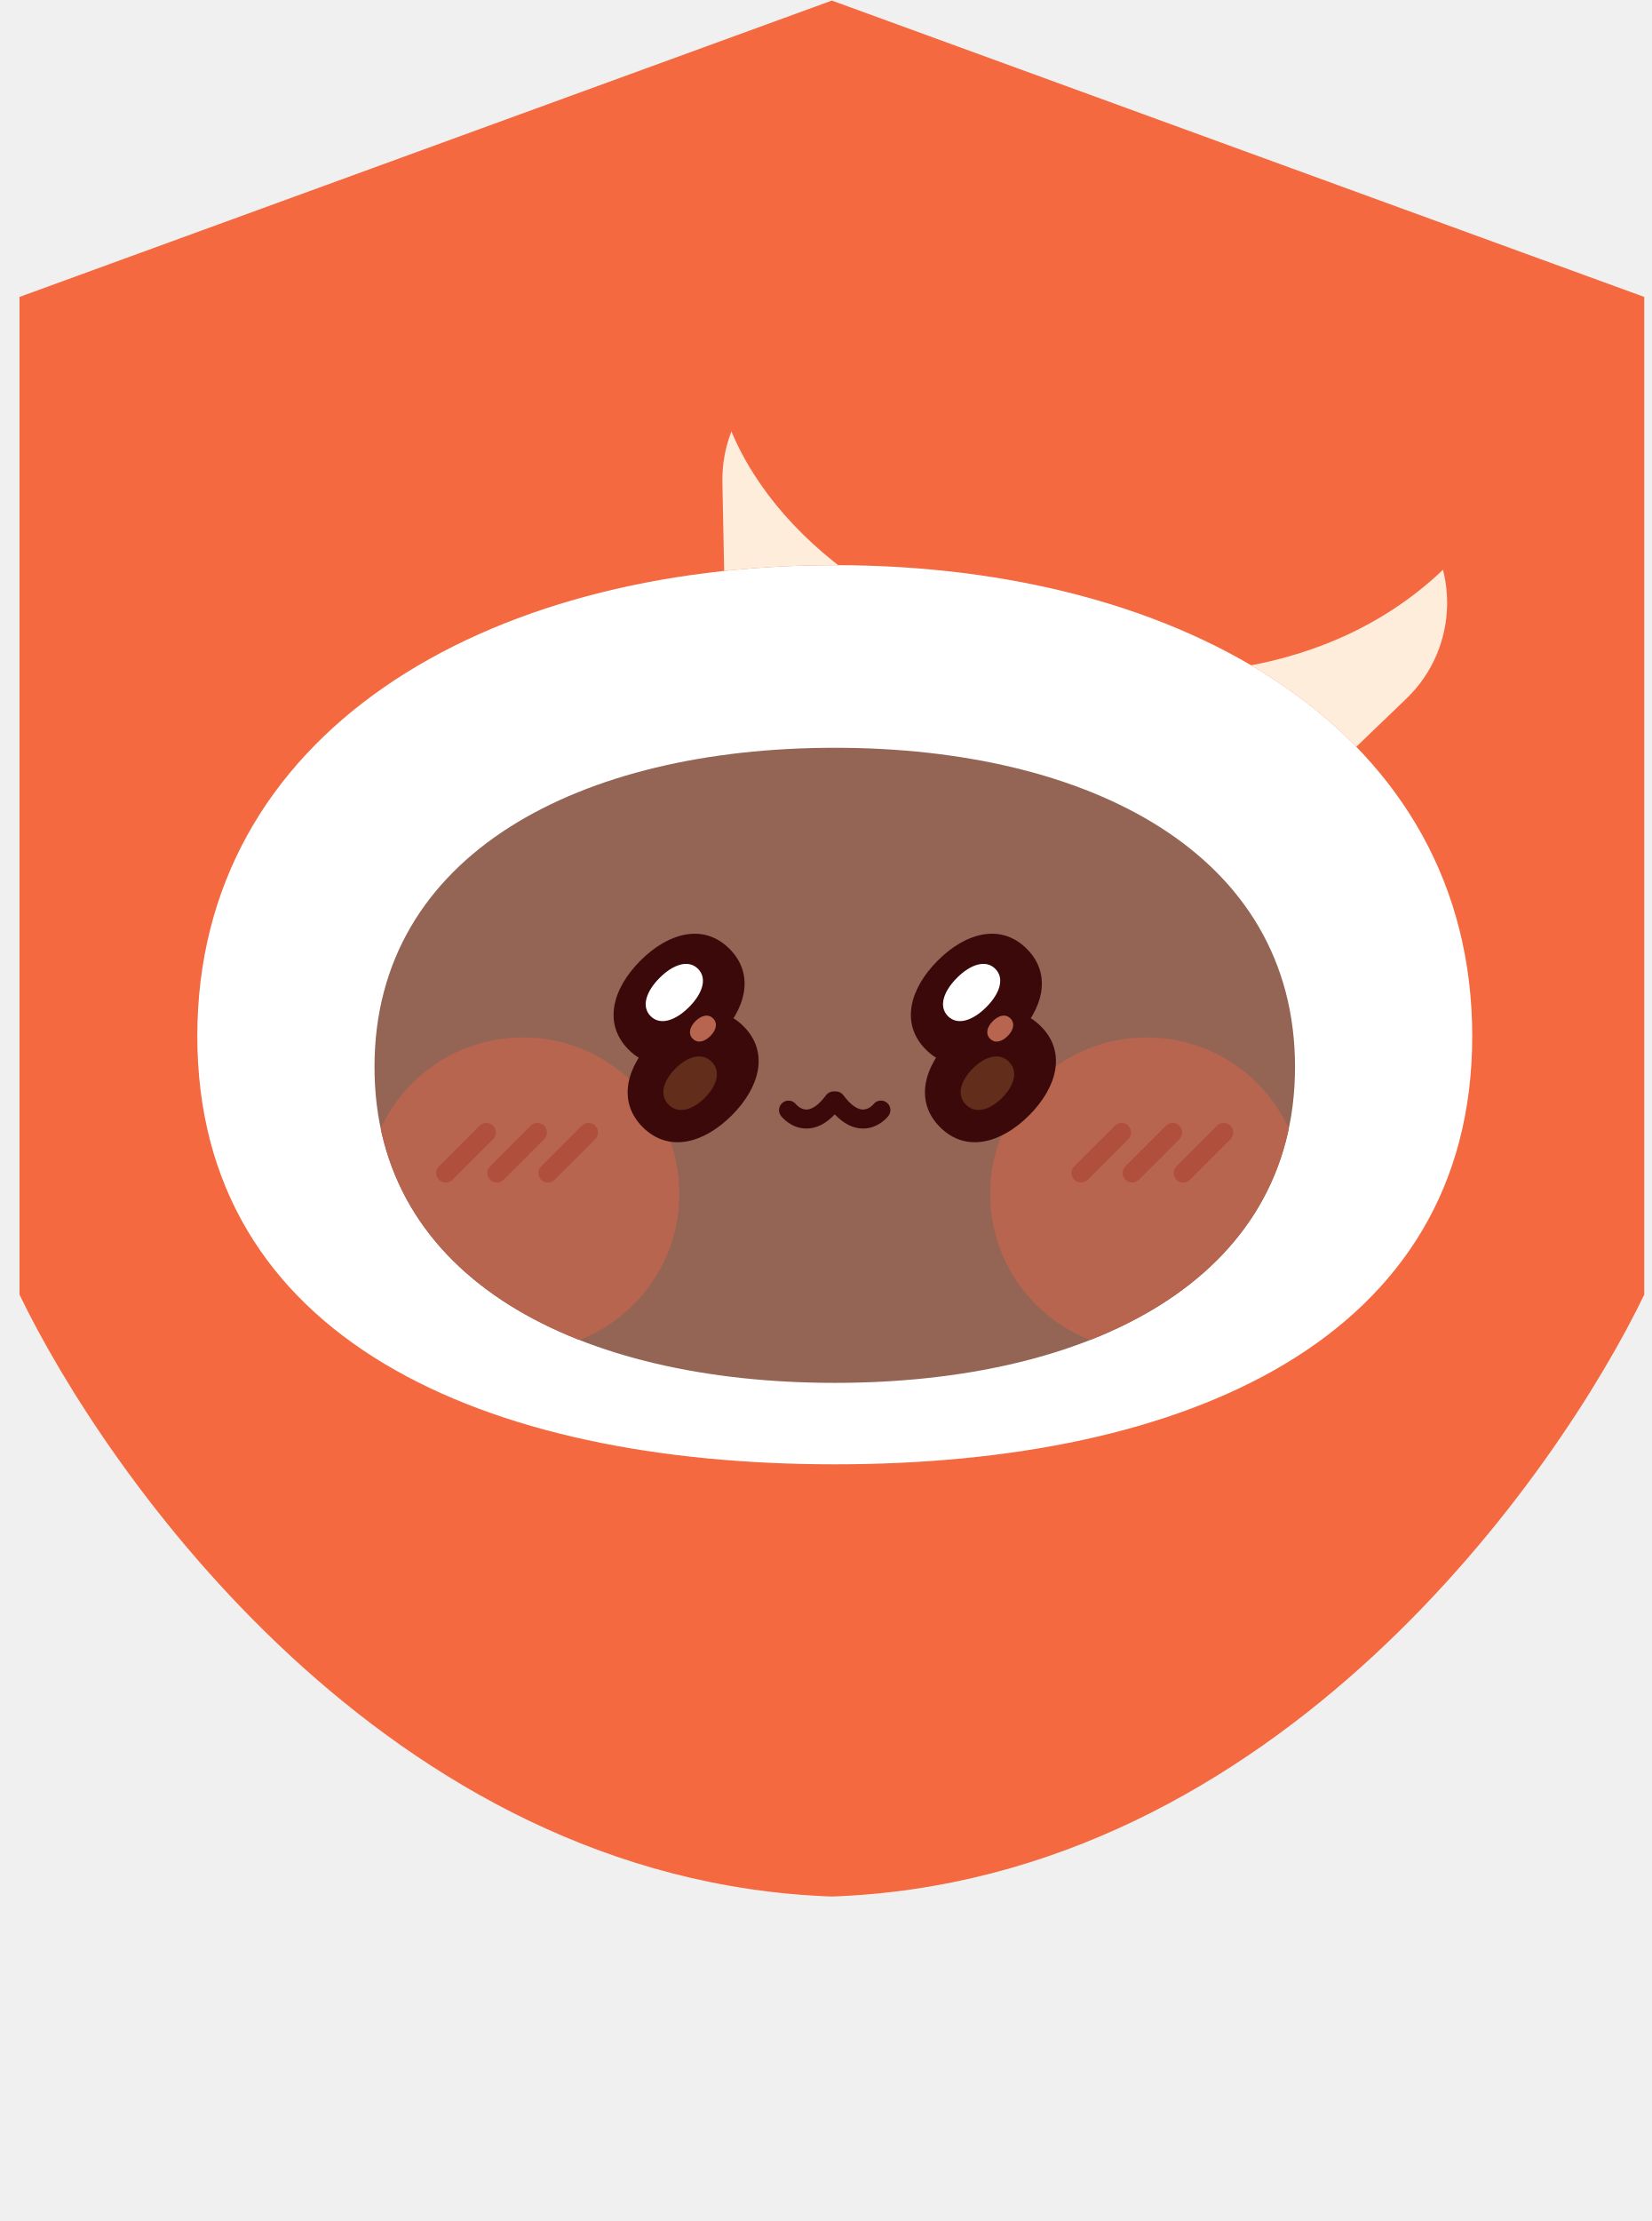
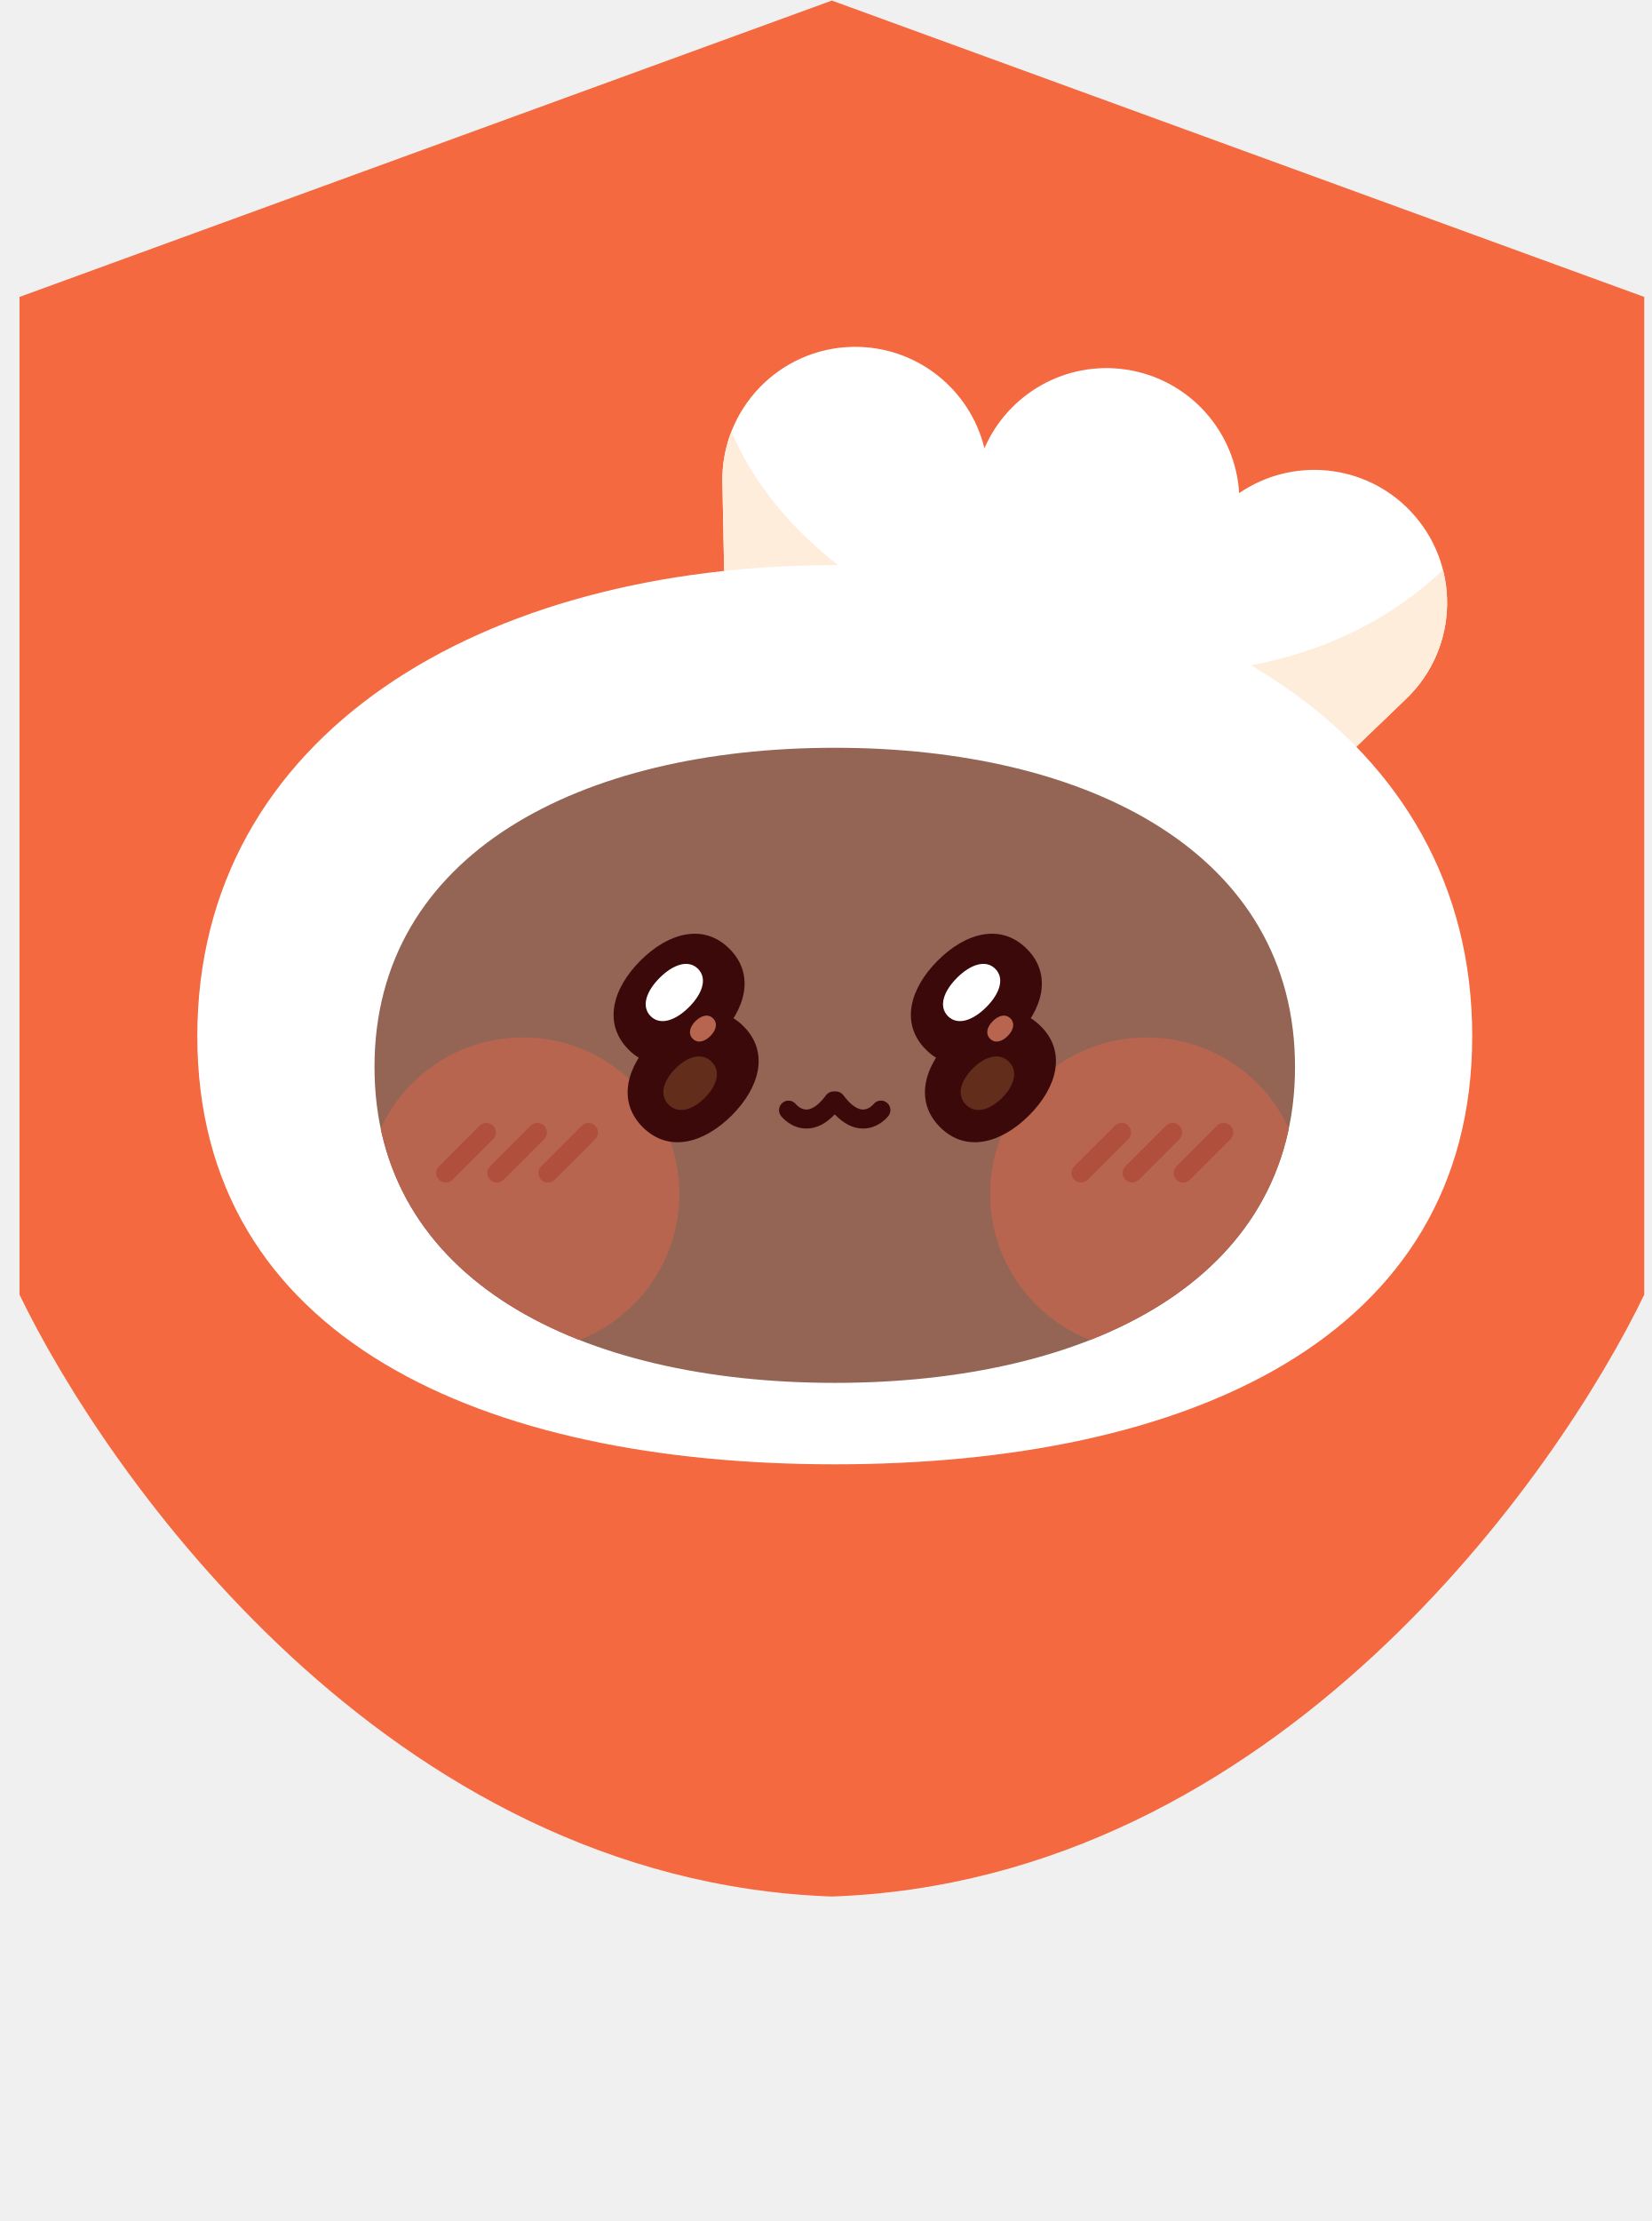
<svg xmlns="http://www.w3.org/2000/svg" width="61" height="82" viewBox="0 0 61 82" fill="none">
  <path fill-rule="evenodd" clip-rule="evenodd" d="M30.721 0.021L0.721 10.963V47.8C3.861 54.31 14.256 69.44 30.721 70.02C47.186 69.44 57.582 54.31 60.721 47.8V10.963L30.721 0.021Z" fill="#F46940" />
+   <path d="M52.073 18.854C50.385 17.099 47.707 16.872 45.762 18.206C45.628 15.933 43.918 13.988 41.576 13.643C39.328 13.313 37.214 14.561 36.355 16.552C35.825 14.365 33.835 12.763 31.489 12.806C28.779 12.859 26.625 15.1 26.678 17.81L26.802 24.116C26.855 26.793 29.042 28.928 31.708 28.928C31.741 28.928 31.774 28.928 31.807 28.927C33.353 28.897 34.718 28.154 35.596 27.018C36.301 28.359 37.614 29.358 39.228 29.595C39.471 29.631 39.711 29.648 39.949 29.648C40.004 29.648 40.059 29.646 40.115 29.645C40.218 29.777 40.33 29.905 40.448 30.029C41.411 31.032 42.698 31.536 43.987 31.536C45.276 31.536 46.437 31.081 47.388 30.166L51.934 25.795C53.889 23.916 53.95 20.808 52.071 18.854L52.073 18.854Z" fill="white" />
  <path d="M54.369 38.253C54.369 49.415 43.829 54.063 30.828 54.063C17.826 54.063 7.287 49.415 7.287 38.253C7.287 27.091 17.826 20.866 30.828 20.866C43.829 20.866 54.369 27.091 54.369 38.253Z" fill="white" />
  <path d="M47.825 39.393C47.825 47.277 40.215 51.056 30.828 51.056C21.44 51.056 13.83 47.277 13.83 39.393C13.83 31.51 21.44 27.608 30.828 27.608C40.215 27.608 47.825 31.509 47.825 39.393Z" fill="#946555" />
  <mask id="mask0_597_20245" style="mask-type:luminance" maskUnits="userSpaceOnUse" x="13" y="27" width="35" height="25">
    <path d="M47.825 39.393C47.825 47.277 40.215 51.056 30.828 51.056C21.44 51.056 13.83 47.277 13.83 39.393C13.83 31.51 21.44 27.608 30.828 27.608C40.215 27.608 47.825 31.509 47.825 39.393Z" fill="white" />
  </mask>
  <g mask="url(#mask0_597_20245)">
    <path d="M19.31 49.859C22.501 49.859 25.088 47.272 25.088 44.081C25.088 40.889 22.501 38.302 19.31 38.302C16.118 38.302 13.531 40.889 13.531 44.081C13.531 47.272 16.118 49.859 19.31 49.859Z" fill="#B7654F" />
    <path d="M42.346 49.859C45.537 49.859 48.124 47.272 48.124 44.081C48.124 40.889 45.537 38.302 42.346 38.302C39.154 38.302 36.567 40.889 36.567 44.081C36.567 47.272 39.154 49.859 42.346 49.859Z" fill="#B7654F" />
  </g>
  <path d="M26.505 38.32C25.477 39.348 24.175 39.713 23.216 38.755C22.258 37.796 22.623 36.495 23.651 35.466C24.679 34.438 25.981 34.072 26.94 35.031C27.899 35.99 27.533 37.291 26.505 38.32Z" fill="#3B090A" />
  <path d="M27.025 41.18C25.997 42.208 24.695 42.573 23.736 41.615C22.777 40.656 23.143 39.355 24.171 38.326C25.199 37.298 26.501 36.932 27.459 37.891C28.418 38.85 28.053 40.151 27.025 41.18Z" fill="#3B090A" />
  <path d="M25.444 37.184C24.961 37.667 24.392 37.881 24.028 37.517C23.665 37.154 23.878 36.585 24.361 36.102C24.844 35.62 25.413 35.406 25.777 35.769C26.14 36.133 25.927 36.702 25.444 37.184Z" fill="white" />
  <path opacity="0.2" d="M26.027 40.533C25.589 40.97 25.056 41.148 24.693 40.785C24.33 40.421 24.507 39.888 24.945 39.451C25.382 39.013 25.915 38.836 26.279 39.199C26.642 39.562 26.464 40.095 26.027 40.533Z" fill="#FFC160" />
  <path d="M26.233 38.25C26.026 38.458 25.768 38.536 25.584 38.351C25.399 38.167 25.477 37.908 25.684 37.701C25.892 37.495 26.15 37.416 26.334 37.6C26.519 37.785 26.441 38.044 26.233 38.25Z" fill="#B7654F" />
  <path d="M37.484 38.32C36.456 39.348 35.154 39.713 34.195 38.754C33.236 37.796 33.602 36.494 34.63 35.465C35.658 34.437 36.96 34.072 37.919 35.031C38.877 35.989 38.512 37.291 37.484 38.32Z" fill="#3B090A" />
  <path d="M38.004 41.18C36.976 42.208 35.674 42.573 34.715 41.615C33.757 40.656 34.122 39.355 35.15 38.326C36.178 37.298 37.48 36.932 38.439 37.891C39.398 38.85 39.032 40.151 38.004 41.18Z" fill="#3B090A" />
  <path d="M36.423 37.184C35.941 37.667 35.371 37.881 35.008 37.517C34.645 37.154 34.858 36.585 35.341 36.102C35.824 35.62 36.393 35.406 36.756 35.769C37.119 36.133 36.906 36.702 36.423 37.184Z" fill="white" />
  <path opacity="0.2" d="M37.006 40.533C36.569 40.97 36.036 41.148 35.672 40.785C35.309 40.421 35.487 39.888 35.924 39.451C36.362 39.013 36.895 38.836 37.258 39.199C37.621 39.562 37.444 40.095 37.006 40.533Z" fill="#FFC160" />
  <path d="M37.213 38.25C37.005 38.458 36.747 38.535 36.563 38.351C36.379 38.167 36.456 37.908 36.664 37.701C36.871 37.493 37.13 37.416 37.314 37.6C37.498 37.785 37.421 38.043 37.213 38.25Z" fill="#B7654F" />
  <path d="M31.875 41.666C31.87 41.666 31.867 41.666 31.863 41.666C31.502 41.663 31.154 41.487 30.827 41.144C30.5 41.487 30.152 41.663 29.791 41.666C29.788 41.666 29.784 41.666 29.779 41.666C29.219 41.666 28.88 41.249 28.842 41.201C28.724 41.048 28.752 40.828 28.905 40.709C29.057 40.591 29.276 40.618 29.394 40.769C29.402 40.778 29.561 40.965 29.78 40.965C29.783 40.965 29.786 40.965 29.788 40.965C30.004 40.96 30.252 40.777 30.505 40.436C30.571 40.347 30.675 40.294 30.786 40.294H30.865C30.976 40.294 31.08 40.347 31.146 40.436C31.399 40.777 31.647 40.96 31.863 40.965C31.866 40.965 31.868 40.965 31.871 40.965C32.094 40.965 32.255 40.771 32.257 40.769C32.375 40.616 32.595 40.589 32.748 40.708C32.901 40.826 32.927 41.048 32.809 41.201C32.772 41.249 32.432 41.666 31.872 41.666H31.875Z" fill="#3B090A" />
  <path d="M39.921 43.659C39.831 43.659 39.741 43.625 39.672 43.557C39.536 43.42 39.536 43.198 39.672 43.061L41.171 41.562C41.308 41.426 41.53 41.426 41.667 41.562C41.803 41.699 41.803 41.922 41.667 42.058L40.168 43.557C40.099 43.626 40.01 43.659 39.92 43.659H39.921Z" fill="#AF4F3C" />
  <path d="M41.809 43.659C41.719 43.659 41.629 43.625 41.561 43.557C41.424 43.42 41.424 43.198 41.561 43.061L42.429 42.192C42.566 42.056 42.788 42.056 42.925 42.192C43.062 42.329 43.062 42.551 42.925 42.688L42.056 43.557C41.988 43.626 41.898 43.659 41.808 43.659H41.809Z" fill="#AF4F3C" />
  <path d="M42.678 42.791C42.588 42.791 42.498 42.756 42.429 42.688C42.292 42.551 42.292 42.329 42.429 42.193L43.06 41.562C43.196 41.425 43.419 41.425 43.555 41.562C43.692 41.699 43.692 41.921 43.555 42.058L42.925 42.688C42.856 42.757 42.767 42.791 42.677 42.791H42.678Z" fill="#AF4F3C" />
  <path d="M43.696 43.659C43.606 43.659 43.516 43.625 43.447 43.557C43.31 43.42 43.31 43.198 43.447 43.061L44.946 41.562C45.083 41.426 45.305 41.426 45.442 41.562C45.578 41.699 45.578 41.922 45.442 42.058L43.943 43.557C43.874 43.626 43.785 43.659 43.695 43.659H43.696Z" fill="#AF4F3C" />
  <path d="M16.461 43.66C16.371 43.66 16.281 43.625 16.212 43.557C16.076 43.42 16.076 43.198 16.212 43.061L17.711 41.563C17.848 41.426 18.07 41.426 18.207 41.563C18.343 41.7 18.343 41.922 18.207 42.059L16.708 43.557C16.64 43.626 16.55 43.66 16.46 43.66H16.461Z" fill="#AF4F3C" />
  <path d="M18.348 43.66C18.259 43.66 18.169 43.625 18.1 43.557C17.963 43.42 17.963 43.198 18.1 43.062L18.969 42.193C19.106 42.056 19.328 42.056 19.465 42.193C19.602 42.329 19.602 42.552 19.465 42.688L18.596 43.557C18.527 43.626 18.437 43.66 18.348 43.66H18.348Z" fill="#AF4F3C" />
  <path d="M19.216 42.791C19.127 42.791 19.037 42.757 18.968 42.688C18.831 42.552 18.831 42.329 18.968 42.193L19.599 41.562C19.735 41.425 19.958 41.425 20.095 41.562C20.231 41.699 20.231 41.921 20.095 42.058L19.464 42.688C19.395 42.757 19.306 42.791 19.216 42.791H19.216Z" fill="#AF4F3C" />
  <path d="M20.235 43.66C20.145 43.66 20.056 43.625 19.987 43.557C19.85 43.42 19.85 43.198 19.987 43.061L21.485 41.563C21.622 41.426 21.845 41.426 21.981 41.563C22.118 41.7 22.118 41.922 21.981 42.059L20.483 43.557C20.414 43.626 20.324 43.66 20.234 43.66H20.235Z" fill="#AF4F3C" />
  <mask id="mask1_597_20245" style="mask-type:luminance" maskUnits="userSpaceOnUse" x="26" y="12" width="28" height="16">
    <path d="M50.086 27.573L51.936 25.795C53.89 23.916 53.951 20.808 52.073 18.854C50.385 17.098 47.707 16.871 45.762 18.205C45.628 15.932 43.918 13.988 41.576 13.643C39.328 13.312 37.214 14.561 36.355 16.551C35.825 14.365 33.835 12.763 31.489 12.806C28.779 12.859 26.625 15.1 26.678 17.81L26.743 21.079C28.07 20.938 29.434 20.866 30.828 20.866C38.788 20.866 45.826 23.201 50.086 27.573Z" fill="white" />
  </mask>
  <g mask="url(#mask1_597_20245)">
    <path d="M26.438 14.056C28.339 23.794 45.669 29.158 53.774 20.548L54.981 30.449L21.222 25.769L26.438 14.056Z" fill="#FFEDDC" />
  </g>
</svg>
